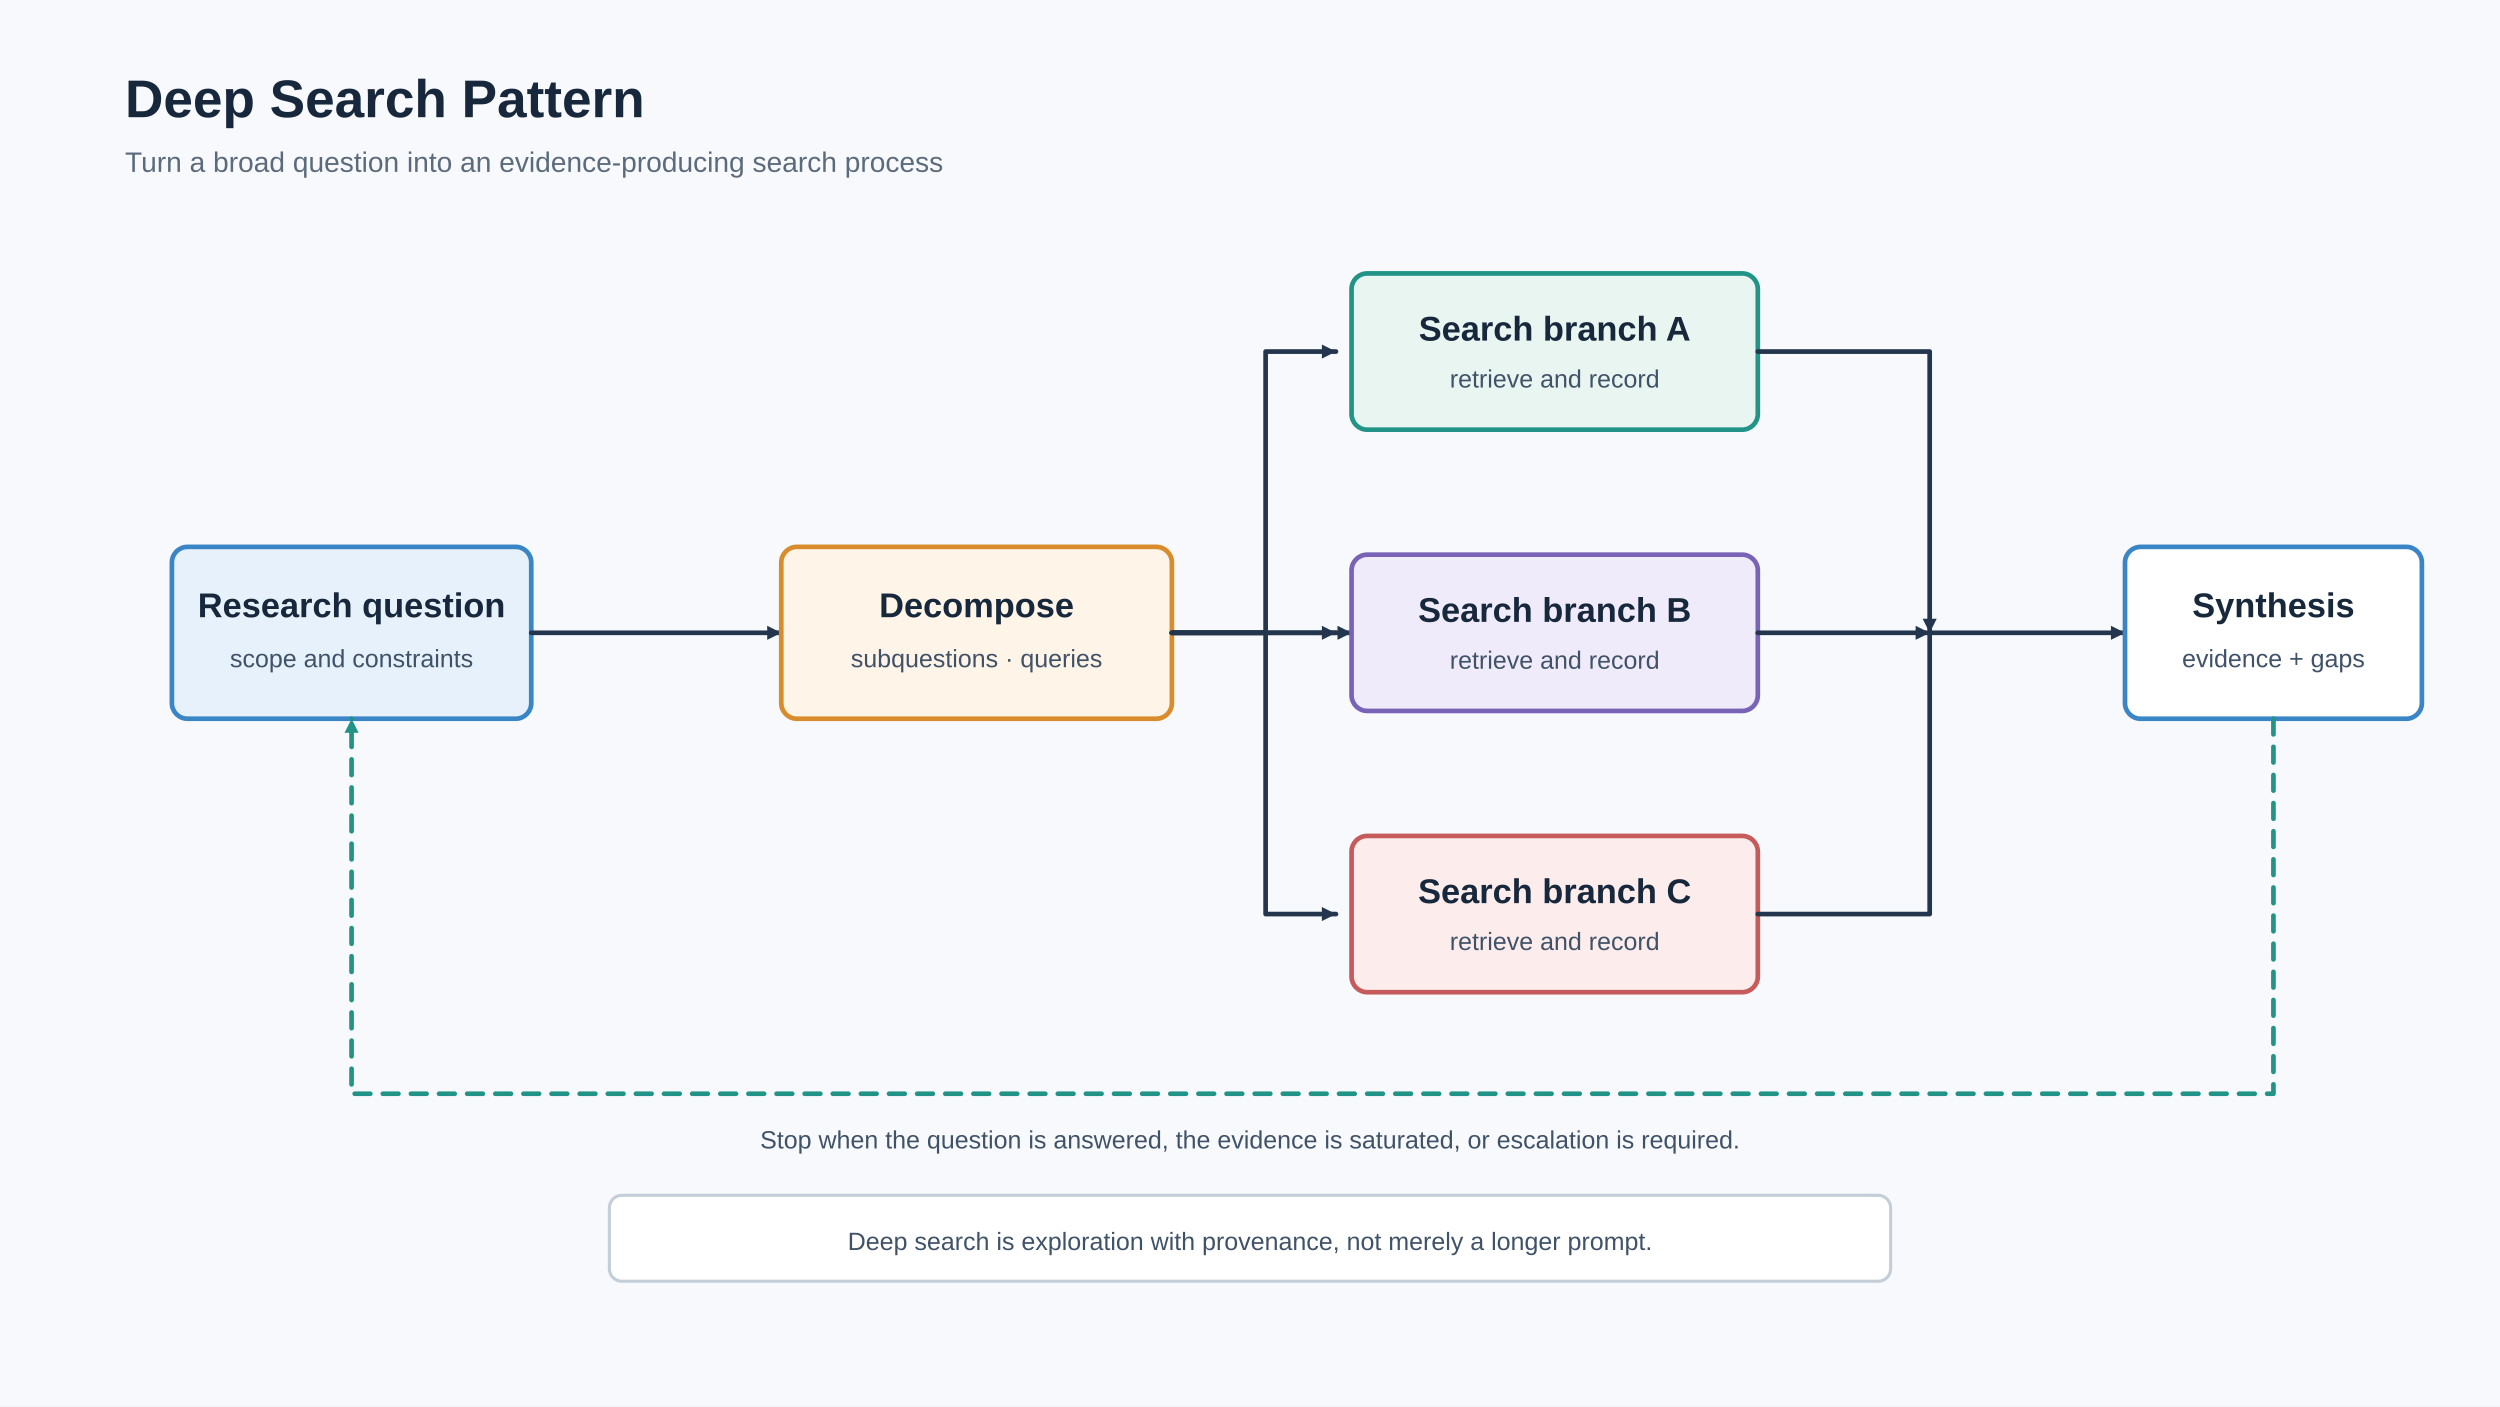
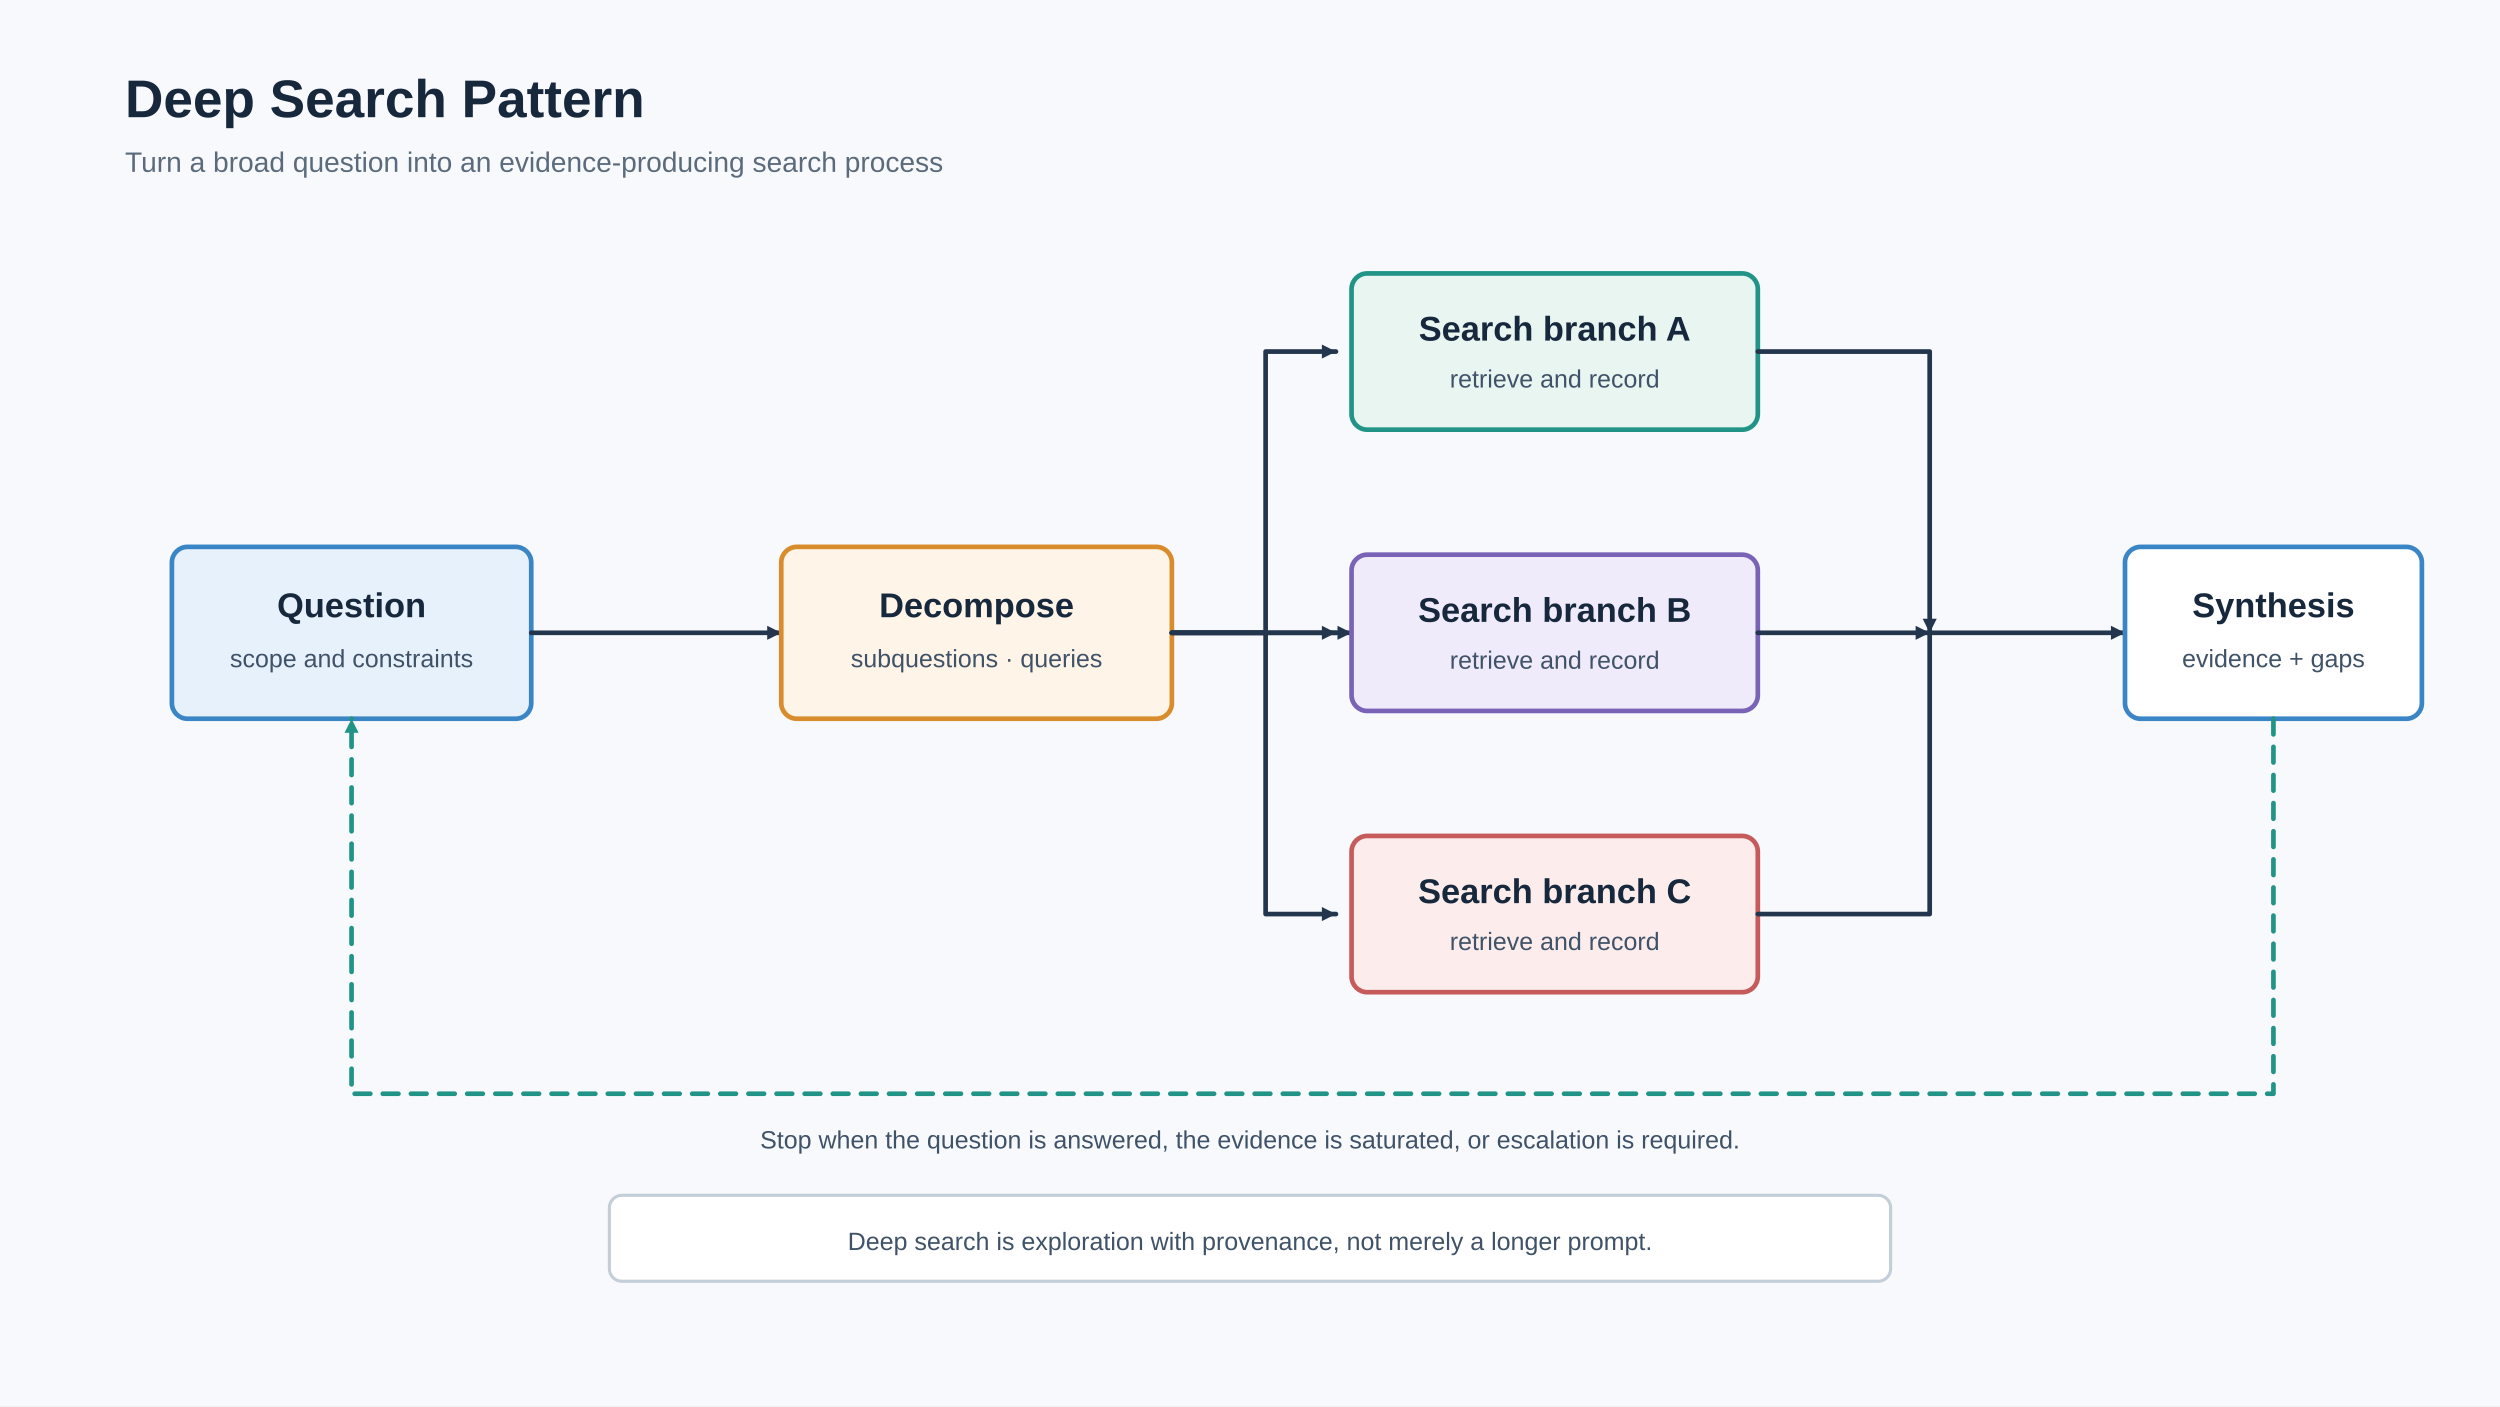
<svg xmlns="http://www.w3.org/2000/svg" width="1600" height="900" viewBox="0 0 1600 900">
  <defs>
    <style>.al{fill:#23364d;stroke:none}.ad{fill:#219487;stroke:none}.ar{fill:#c65b5b;stroke:none}.t{font:700 34px Arial;fill:#17283c}.u{font:400 18px Arial;fill:#5b6b7c}.h{font:700 22px Arial;fill:#17283c}.s{font:400 16px Arial;fill:#405268}.b{stroke-width:3}.l{stroke:#23364d;stroke-width:3;fill:none;stroke-linecap:round;stroke-linejoin:round}.d{stroke:#219487;stroke-width:3;stroke-dasharray:10 8;fill:none;stroke-linecap:round;stroke-linejoin:round}</style>
  </defs>
  <rect width="1600" height="900" fill="#f7f9fc" />
  <text x="80" y="75" class="t">Deep Search Pattern</text>
  <text x="80" y="110" class="u">Turn a broad question into an evidence-producing search process</text>
  <rect x="110" y="350" width="230" height="110" rx="10" fill="#e6f1fb" stroke="#3985c6" class="b" />
-   <text x="225" y="395" text-anchor="middle" class="h">Research question</text>
+   <text x="225" y="395" text-anchor="middle" class="h">Question</text>
  <text x="225" y="427" text-anchor="middle" class="s">scope and constraints</text>
  <path d="M340 405H500" class="l" />
  <polygon points="500,405 491,400.5 491,409.5" class="al" />
  <rect x="500" y="350" width="250" height="110" rx="10" fill="#fff4e8" stroke="#d98c2b" class="b" />
  <text x="625" y="395" text-anchor="middle" class="h">Decompose</text>
  <text x="625" y="427" text-anchor="middle" class="s">subquestions · queries</text>
  <path d="M750 405H865" class="l" />
  <polygon points="865,405 856,400.5 856,409.5" class="al" />
  <rect x="865" y="175" width="260" height="100" rx="10" fill="#e9f5f1" stroke="#219487" class="b" />
  <text x="995" y="218" text-anchor="middle" class="h">Search branch A</text>
  <text x="995" y="248" text-anchor="middle" class="s">retrieve and record</text>
  <rect x="865" y="355" width="260" height="100" rx="10" fill="#f0ebfb" stroke="#7863b6" class="b" />
  <text x="995" y="398" text-anchor="middle" class="h">Search branch B</text>
  <text x="995" y="428" text-anchor="middle" class="s">retrieve and record</text>
  <rect x="865" y="535" width="260" height="100" rx="10" fill="#fceceb" stroke="#c65b5b" class="b" />
  <text x="995" y="578" text-anchor="middle" class="h">Search branch C</text>
  <text x="995" y="608" text-anchor="middle" class="s">retrieve and record</text>
  <path d="M750 405H810V225H855" class="l" />
  <polygon points="855,225 846,220.5 846,229.5" class="al" />
  <path d="M750 405H855" class="l" />
  <polygon points="855,405 846,400.5 846,409.5" class="al" />
  <path d="M750 405H810V585H855" class="l" />
  <polygon points="855,585 846,580.5 846,589.5" class="al" />
  <path d="M1125 225H1235V405" class="l" />
  <polygon points="1235,405 1230.5,396 1239.5,396" class="al" />
  <path d="M1125 405H1235" class="l" />
  <polygon points="1235,405 1226,400.5 1226,409.5" class="al" />
  <path d="M1125 585H1235V405H1360" class="l" />
  <polygon points="1360,405 1351,400.5 1351,409.5" class="al" />
  <rect x="1360" y="350" width="190" height="110" rx="10" fill="#fff" stroke="#3985c6" class="b" />
  <text x="1455" y="395" text-anchor="middle" class="h">Synthesis</text>
  <text x="1455" y="427" text-anchor="middle" class="s">evidence + gaps</text>
  <path d="M1455 460V700H225V460" class="d" />
  <polygon points="225,460 220.5,469 229.5,469" class="ad" />
  <text x="800" y="735" text-anchor="middle" class="s">Stop when the question is answered, the evidence is saturated, or escalation is required.</text>
  <rect x="390" y="765" width="820" height="55" rx="8" fill="#fff" stroke="#c4ced8" stroke-width="2" />
  <text x="800" y="800" text-anchor="middle" class="s">Deep search is exploration with provenance, not merely a longer prompt.</text>
</svg>
